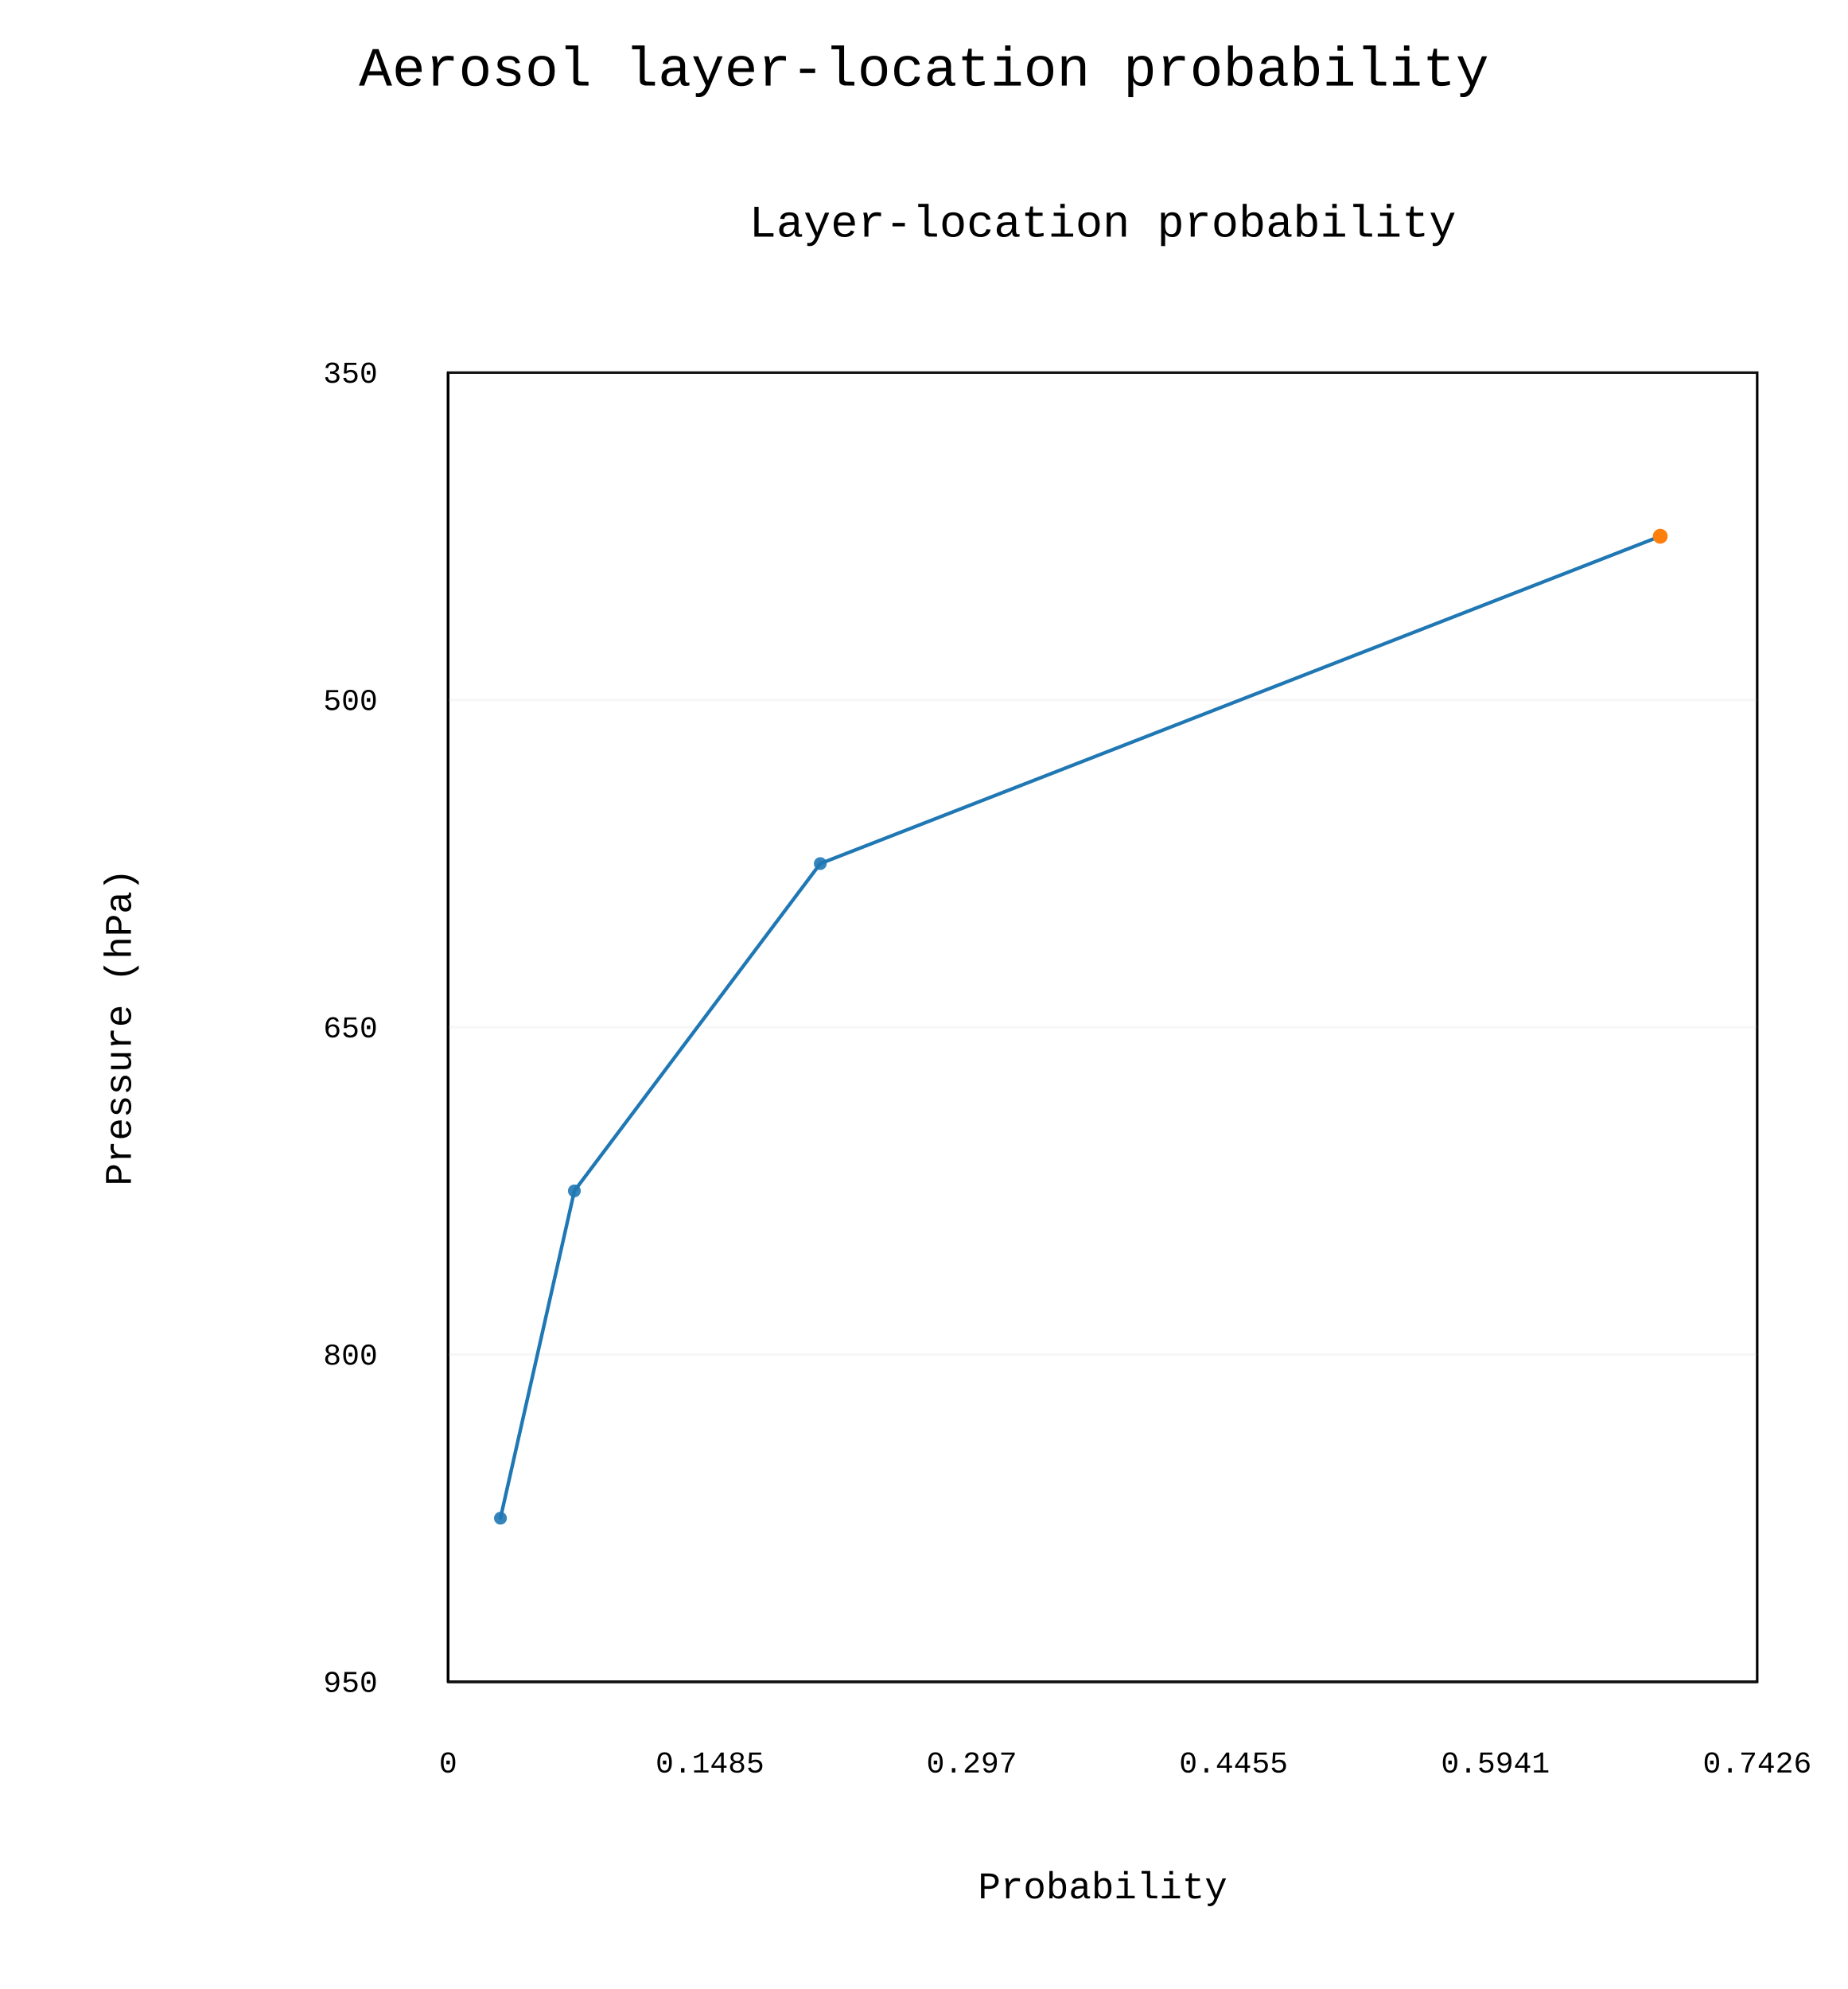
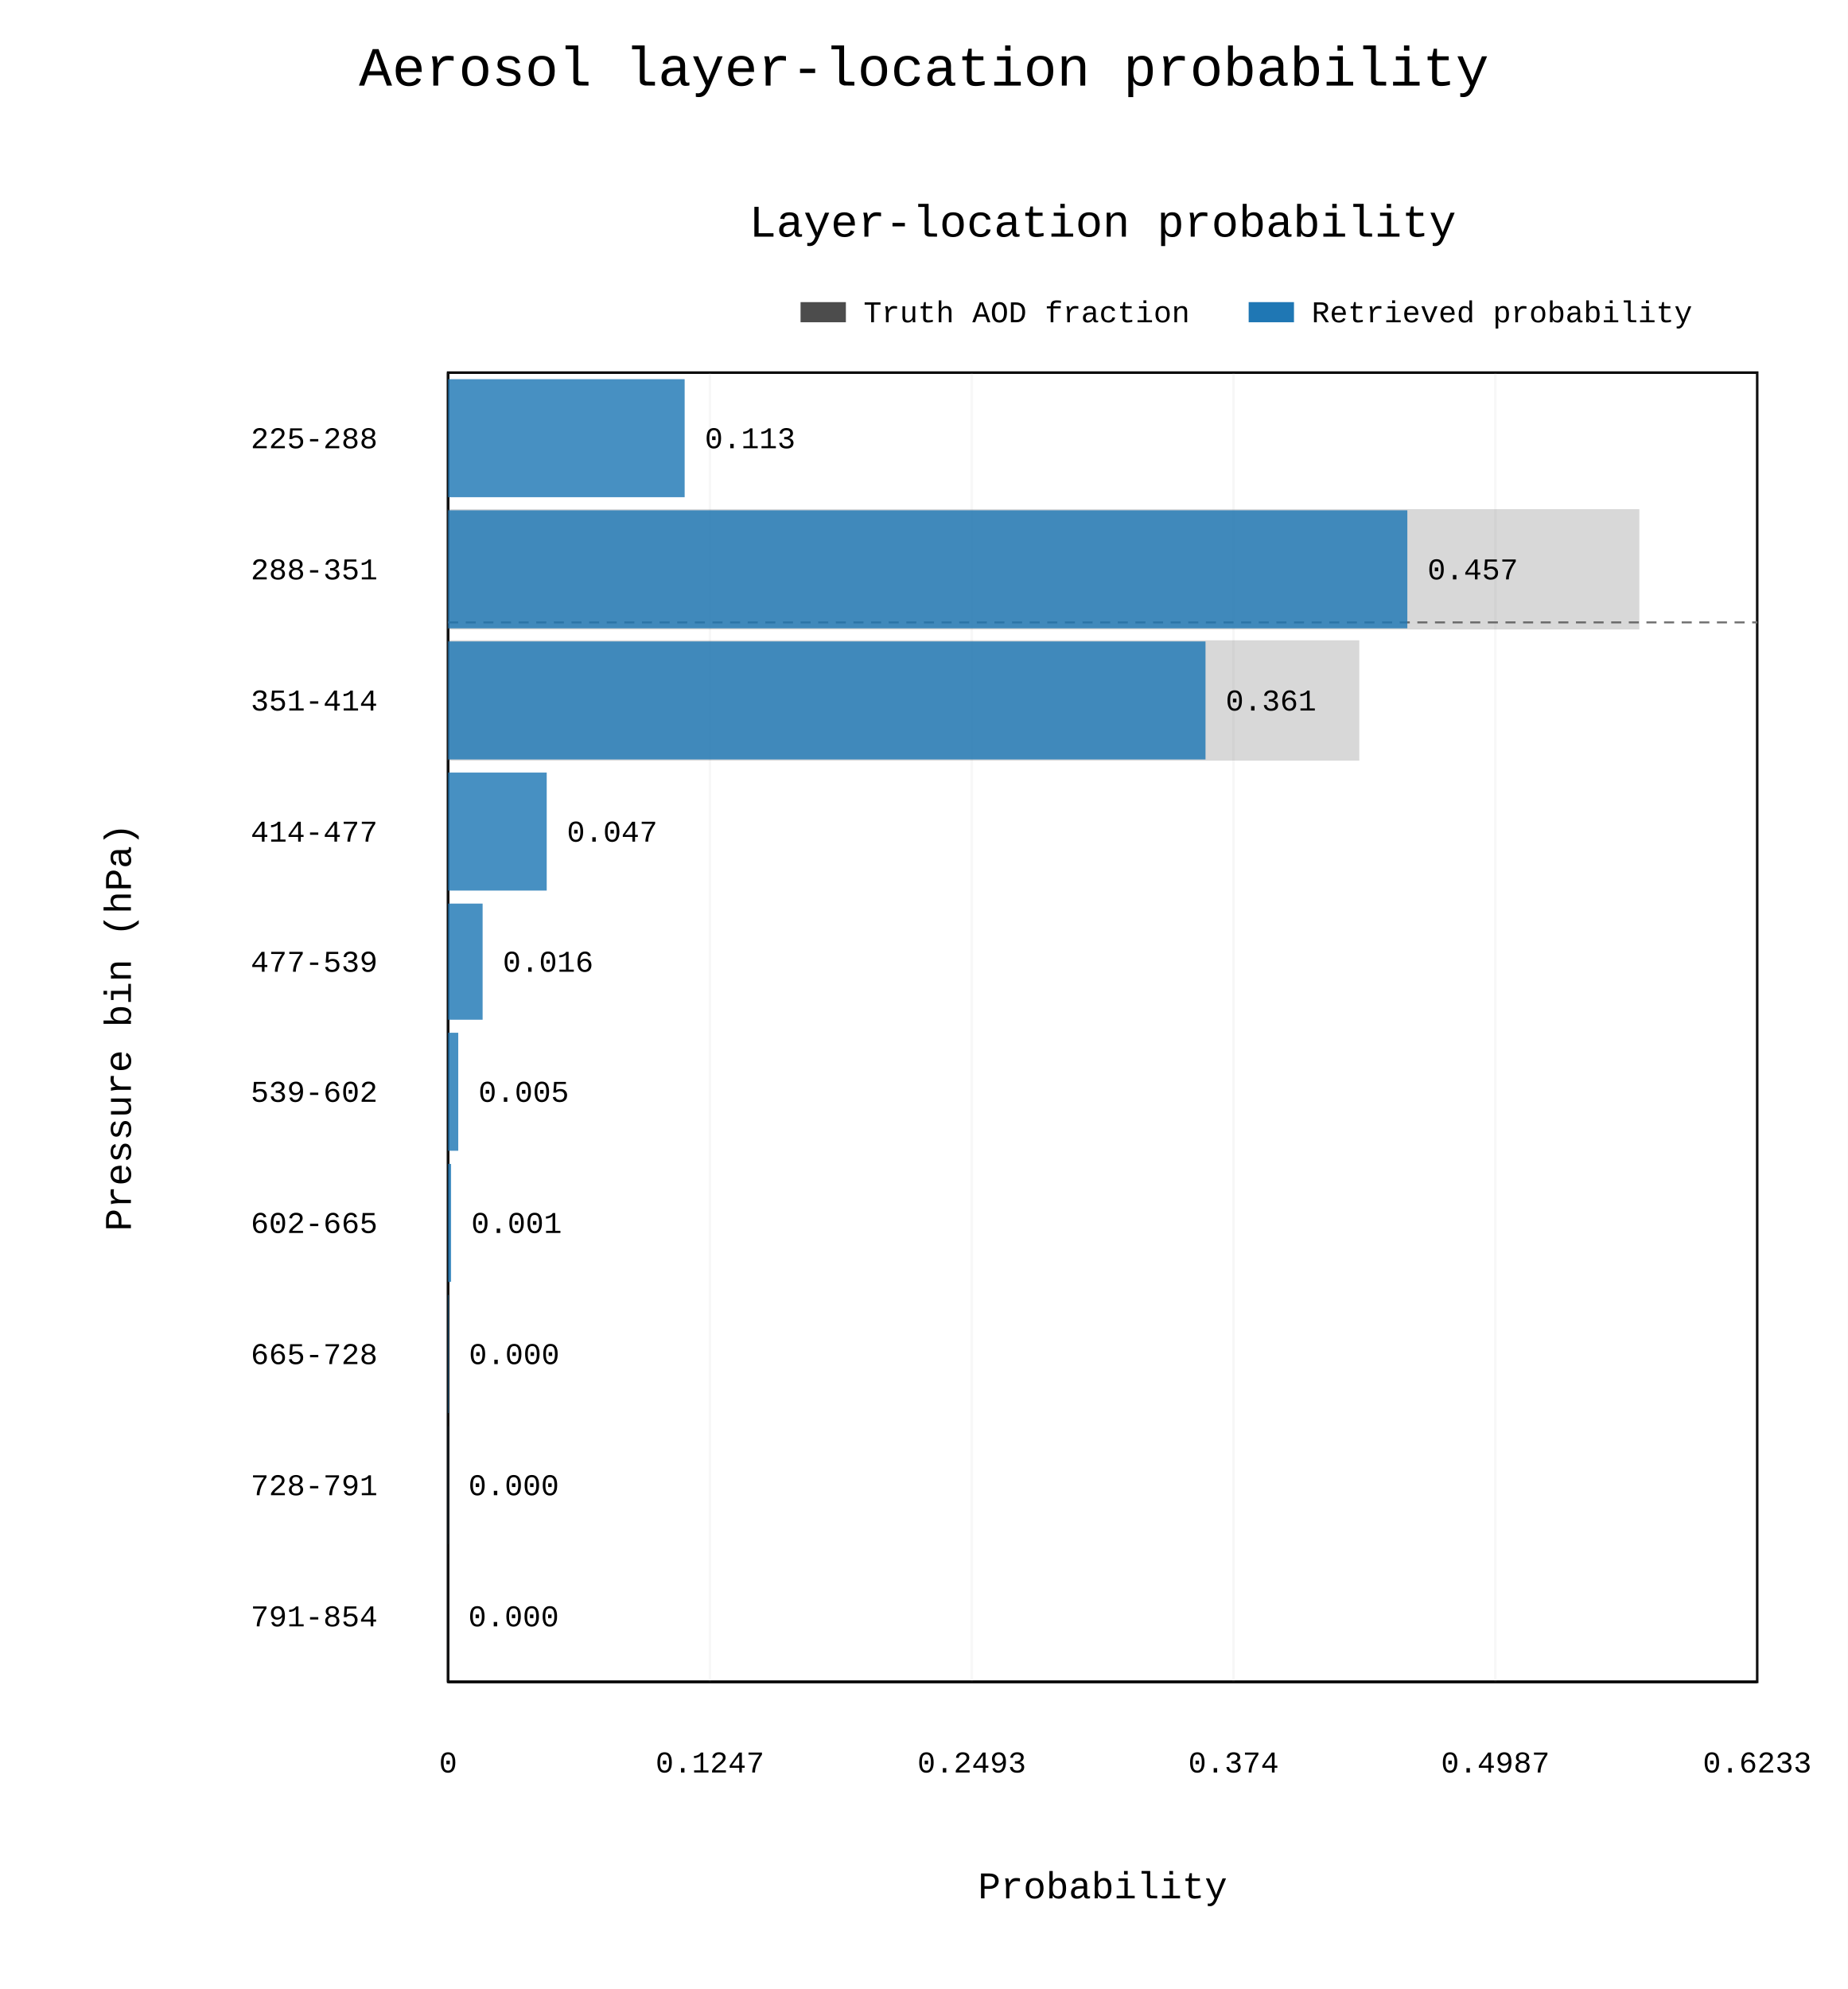
<svg xmlns="http://www.w3.org/2000/svg" width="734" height="790" viewBox="0 0 734 790">
-   <style>text { font-family: Menlo, Monaco, Consolas, Liberation Mono, DejaVu Sans Mono, monospace; fill: black; }.plot-title { font-size: 22px; font-weight: 400; }.panel-title { font-size: 18px; font-weight: 400; }.axis-title { font-size: 15px; }.tick-label,.axis-multiplier { font-size: 12px; }.legend-label { font-size: 12px; }.figure-bg { fill: white; }.plot-bg { fill: white; stroke: black; stroke-width: 1; }.axis { stroke: black; stroke-width: 1; }.grid { stroke: #b0b0b0; stroke-opacity: 0.1; }.series.line { stroke-linejoin: round; stroke-linecap: round; }</style>
+   <style>text { font-family: Menlo, Monaco, Consolas, Liberation Mono, DejaVu Sans Mono, monospace; fill: black; }.plot-title { font-size: 22px; font-weight: 400; }.plot-subtitle { font-size: 15px; font-weight: 400; }.panel-title { font-size: 18px; font-weight: 400; }.axis-title { font-size: 15px; }.tick-label,.axis-multiplier { font-size: 12px; }.legend-label { font-size: 12px; }.figure-bg { fill: white; }.plot-bg { fill: white; stroke: black; stroke-width: 1; }.axis { stroke: black; stroke-width: 1; }.grid { stroke: #b0b0b0; stroke-opacity: 0.1; }.series.line { stroke-linejoin: round; stroke-linecap: round; }</style>
  <rect class="figure-bg" x="0" y="0" width="734" height="790" />
  <text class="plot-title" x="367.000" y="34" text-anchor="middle">Aerosol layer-location probability</text>
  <g class="panel" transform="translate(178,148)">
    <rect class="plot-bg" x="0" y="0" width="520" height="520" />
    <text class="panel-title" x="260.000" y="-54" text-anchor="middle">Layer-location probability</text>
    <line class="axis" x1="0" x2="520" y1="520" y2="520" />
    <line class="axis" x1="0" x2="0" y1="0" y2="520" />
-     <line class="grid" x1="0" x2="520" y1="520.000" y2="520.000" />
-     <text class="tick-label" x="-28" y="524.000" text-anchor="end">950</text>
-     <line class="grid" x1="0" x2="520" y1="390.000" y2="390.000" />
-     <text class="tick-label" x="-28" y="394.000" text-anchor="end">800</text>
-     <line class="grid" x1="0" x2="520" y1="260.000" y2="260.000" />
-     <text class="tick-label" x="-28" y="264.000" text-anchor="end">650</text>
-     <line class="grid" x1="0" x2="520" y1="130.000" y2="130.000" />
-     <text class="tick-label" x="-28" y="134.000" text-anchor="end">500</text>
-     <line class="grid" x1="0" x2="520" y1="0.000" y2="0.000" />
-     <text class="tick-label" x="-28" y="4.000" text-anchor="end">350</text>
+     <text class="tick-label" x="-28" y="30.041" text-anchor="end">225-288</text>
+     <text class="tick-label" x="-28" y="82.124" text-anchor="end">288-351</text>
+     <text class="tick-label" x="-28" y="134.207" text-anchor="end">351-414</text>
+     <text class="tick-label" x="-28" y="186.289" text-anchor="end">414-477</text>
+     <text class="tick-label" x="-28" y="237.959" text-anchor="end">477-539</text>
+     <text class="tick-label" x="-28" y="289.628" text-anchor="end">539-602</text>
+     <text class="tick-label" x="-28" y="341.711" text-anchor="end">602-665</text>
+     <text class="tick-label" x="-28" y="393.793" text-anchor="end">665-728</text>
+     <text class="tick-label" x="-28" y="445.876" text-anchor="end">728-791</text>
+     <text class="tick-label" x="-28" y="497.959" text-anchor="end">791-854</text>
+     <line class="grid" x1="0.000" x2="0.000" y1="0" y2="520" />
    <text class="tick-label" x="0.000" y="556" text-anchor="middle">0</text>
-     <text class="tick-label" x="104.000" y="556" text-anchor="middle">0.1485</text>
-     <text class="tick-label" x="208.000" y="556" text-anchor="middle">0.297</text>
-     <text class="tick-label" x="312.000" y="556" text-anchor="middle">0.4455</text>
-     <text class="tick-label" x="416.000" y="556" text-anchor="middle">0.5941</text>
-     <text class="tick-label" x="520.000" y="556" text-anchor="middle">0.7426</text>
+     <line class="grid" x1="104.000" x2="104.000" y1="0" y2="520" />
+     <text class="tick-label" x="104.000" y="556" text-anchor="middle">0.1247</text>
+     <line class="grid" x1="208.000" x2="208.000" y1="0" y2="520" />
+     <text class="tick-label" x="208.000" y="556" text-anchor="middle">0.2493</text>
+     <line class="grid" x1="312.000" x2="312.000" y1="0" y2="520" />
+     <text class="tick-label" x="312.000" y="556" text-anchor="middle">0.374</text>
+     <line class="grid" x1="416.000" x2="416.000" y1="0" y2="520" />
+     <text class="tick-label" x="416.000" y="556" text-anchor="middle">0.4987</text>
+     <line class="grid" x1="520.000" x2="520.000" y1="0" y2="520" />
+     <text class="tick-label" x="520.000" y="556" text-anchor="middle">0.6233</text>
    <text class="axis-title" x="260.000" y="606" text-anchor="middle">Probability</text>
-     <text class="axis-title" transform="translate(-126,260.000) rotate(-90)" text-anchor="middle">Pressure (hPa)</text>
-     <path class="series line" d="M481.481,65.000 L147.838,195.000 L50.157,325.000 L20.790,455.000" fill="none" stroke="#1f77b4" stroke-width="1.4" opacity="1.000" stroke-dasharray="none" />
-     <circle class="series point" cx="481.481" cy="65.000" r="2.550" fill="#1f77b4" opacity="0.900" />
-     <circle class="series point" cx="147.838" cy="195.000" r="2.550" fill="#1f77b4" opacity="0.900" />
-     <circle class="series point" cx="50.157" cy="325.000" r="2.550" fill="#1f77b4" opacity="0.900" />
-     <circle class="series point" cx="20.790" cy="455.000" r="2.550" fill="#1f77b4" opacity="0.900" />
-     <circle class="series point" cx="481.481" cy="65.000" r="2.958" fill="#ff7f0e" opacity="1.000" />
+     <text class="axis-title" transform="translate(-126,260.000) rotate(-90)" text-anchor="middle">Pressure bin (hPa)</text>
+     <g class="legend" transform="translate(140.000,-20.000)">
+       <rect x="0" y="-8" width="18" height="8" fill="#4C4C4C" />
+       <text class="legend-label" x="25" y="0">Truth AOD fraction</text>
+       <rect x="178" y="-8" width="18" height="8" fill="#1f77b4" />
+       <text class="legend-label" x="203" y="0">Retrieved probability</text>
+     </g>
+     <line class="rule-y" x1="0" x2="520" y1="99.205" y2="99.205" stroke="#737373" stroke-width="0.8" stroke-dasharray="4 3" />
+     <rect class="series horizontal-bar" x="0.000" y="2.604" width="0.000" height="46.874" fill="#4C4C4C" opacity="0.220" stroke="#4C4C4C" stroke-width="0.9" />
+     <rect class="series horizontal-bar" x="0.000" y="54.687" width="472.727" height="46.874" fill="#4C4C4C" opacity="0.220" stroke="#4C4C4C" stroke-width="0.9" />
+     <rect class="series horizontal-bar" x="0.000" y="106.769" width="361.497" height="46.874" fill="#4C4C4C" opacity="0.220" stroke="#4C4C4C" stroke-width="0.9" />
+     <rect class="series horizontal-bar" x="0.000" y="158.852" width="0.000" height="46.874" fill="#4C4C4C" opacity="0.220" stroke="#4C4C4C" stroke-width="0.9" />
+     <rect class="series horizontal-bar" x="0.000" y="210.893" width="0.000" height="46.130" fill="#4C4C4C" opacity="0.220" stroke="#4C4C4C" stroke-width="0.9" />
+     <rect class="series horizontal-bar" x="0.000" y="262.191" width="0.000" height="46.874" fill="#4C4C4C" opacity="0.220" stroke="#4C4C4C" stroke-width="0.9" />
+     <rect class="series horizontal-bar" x="0.000" y="314.273" width="0.000" height="46.874" fill="#4C4C4C" opacity="0.220" stroke="#4C4C4C" stroke-width="0.9" />
+     <rect class="series horizontal-bar" x="0.000" y="366.356" width="0.000" height="46.874" fill="#4C4C4C" opacity="0.220" stroke="#4C4C4C" stroke-width="0.9" />
+     <rect class="series horizontal-bar" x="0.000" y="418.439" width="0.000" height="46.874" fill="#4C4C4C" opacity="0.220" stroke="#4C4C4C" stroke-width="0.9" />
+     <rect class="series horizontal-bar" x="0.000" y="470.521" width="0.000" height="46.874" fill="#4C4C4C" opacity="0.220" stroke="#4C4C4C" stroke-width="0.9" />
+     <rect class="series horizontal-bar" x="0.000" y="2.604" width="93.960" height="46.874" fill="#1f77b4" opacity="0.820" />
+     <text class="tick-label" x="101.960" y="30.041" text-anchor="start">0.113</text>
+     <rect class="series horizontal-bar" x="0.000" y="54.687" width="381.026" height="46.874" fill="#1f77b4" opacity="0.820" />
+     <text class="tick-label" x="389.026" y="82.124" text-anchor="start">0.457</text>
+     <rect class="series horizontal-bar" x="0.000" y="106.769" width="300.852" height="46.874" fill="#1f77b4" opacity="0.820" />
+     <text class="tick-label" x="308.852" y="134.207" text-anchor="start">0.361</text>
+     <rect class="series horizontal-bar" x="0.000" y="158.852" width="39.168" height="46.874" fill="#1f77b4" opacity="0.820" />
+     <text class="tick-label" x="47.168" y="186.289" text-anchor="start">0.047</text>
+     <rect class="series horizontal-bar" x="0.000" y="210.893" width="13.706" height="46.130" fill="#1f77b4" opacity="0.820" />
+     <text class="tick-label" x="21.706" y="237.959" text-anchor="start">0.016</text>
+     <rect class="series horizontal-bar" x="0.000" y="262.191" width="4.026" height="46.874" fill="#1f77b4" opacity="0.820" />
+     <text class="tick-label" x="12.026" y="289.628" text-anchor="start">0.005</text>
+     <rect class="series horizontal-bar" x="0.000" y="314.273" width="1.183" height="46.874" fill="#1f77b4" opacity="0.820" />
+     <text class="tick-label" x="9.183" y="341.711" text-anchor="start">0.001</text>
+     <rect class="series horizontal-bar" x="0.000" y="366.356" width="0.245" height="46.874" fill="#1f77b4" opacity="0.820" />
+     <text class="tick-label" x="8.245" y="393.793" text-anchor="start">0.000</text>
+     <rect class="series horizontal-bar" x="0.000" y="418.439" width="0.051" height="46.874" fill="#1f77b4" opacity="0.820" />
+     <text class="tick-label" x="8.051" y="445.876" text-anchor="start">0.000</text>
+     <rect class="series horizontal-bar" x="0.000" y="470.521" width="0.007" height="46.874" fill="#1f77b4" opacity="0.820" />
+     <text class="tick-label" x="8.007" y="497.959" text-anchor="start">0.000</text>
  </g>
</svg>
